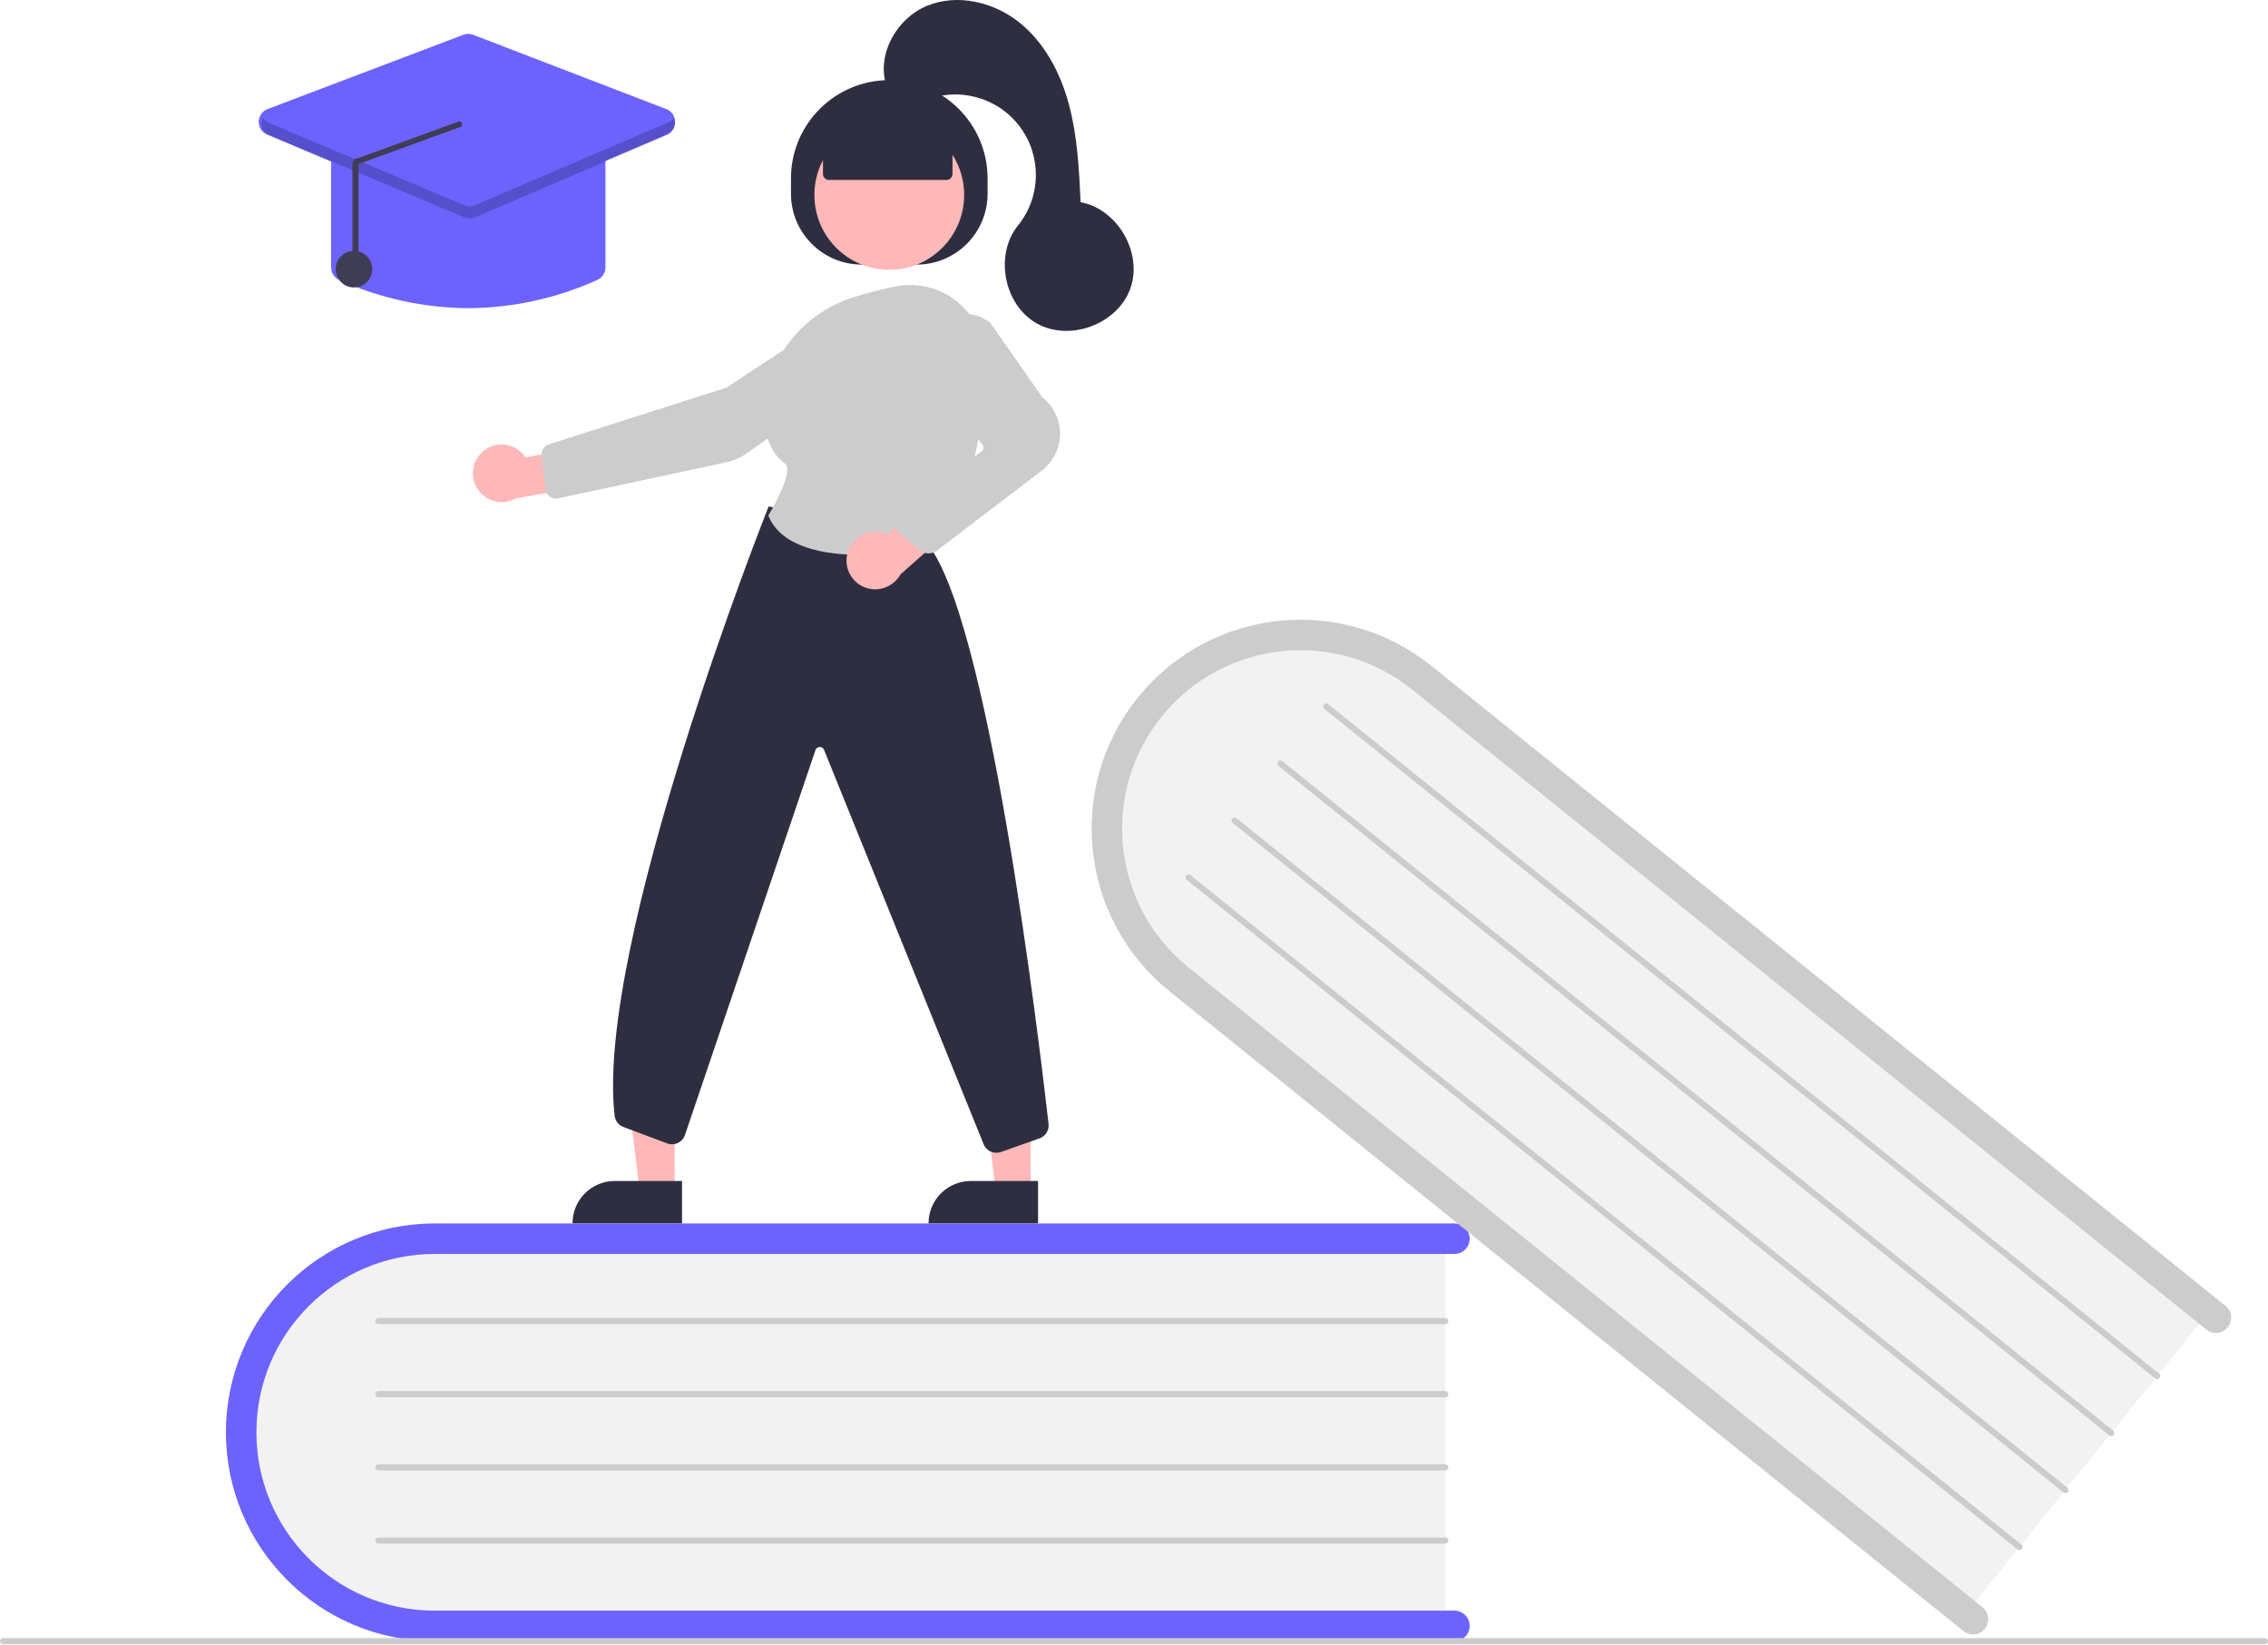
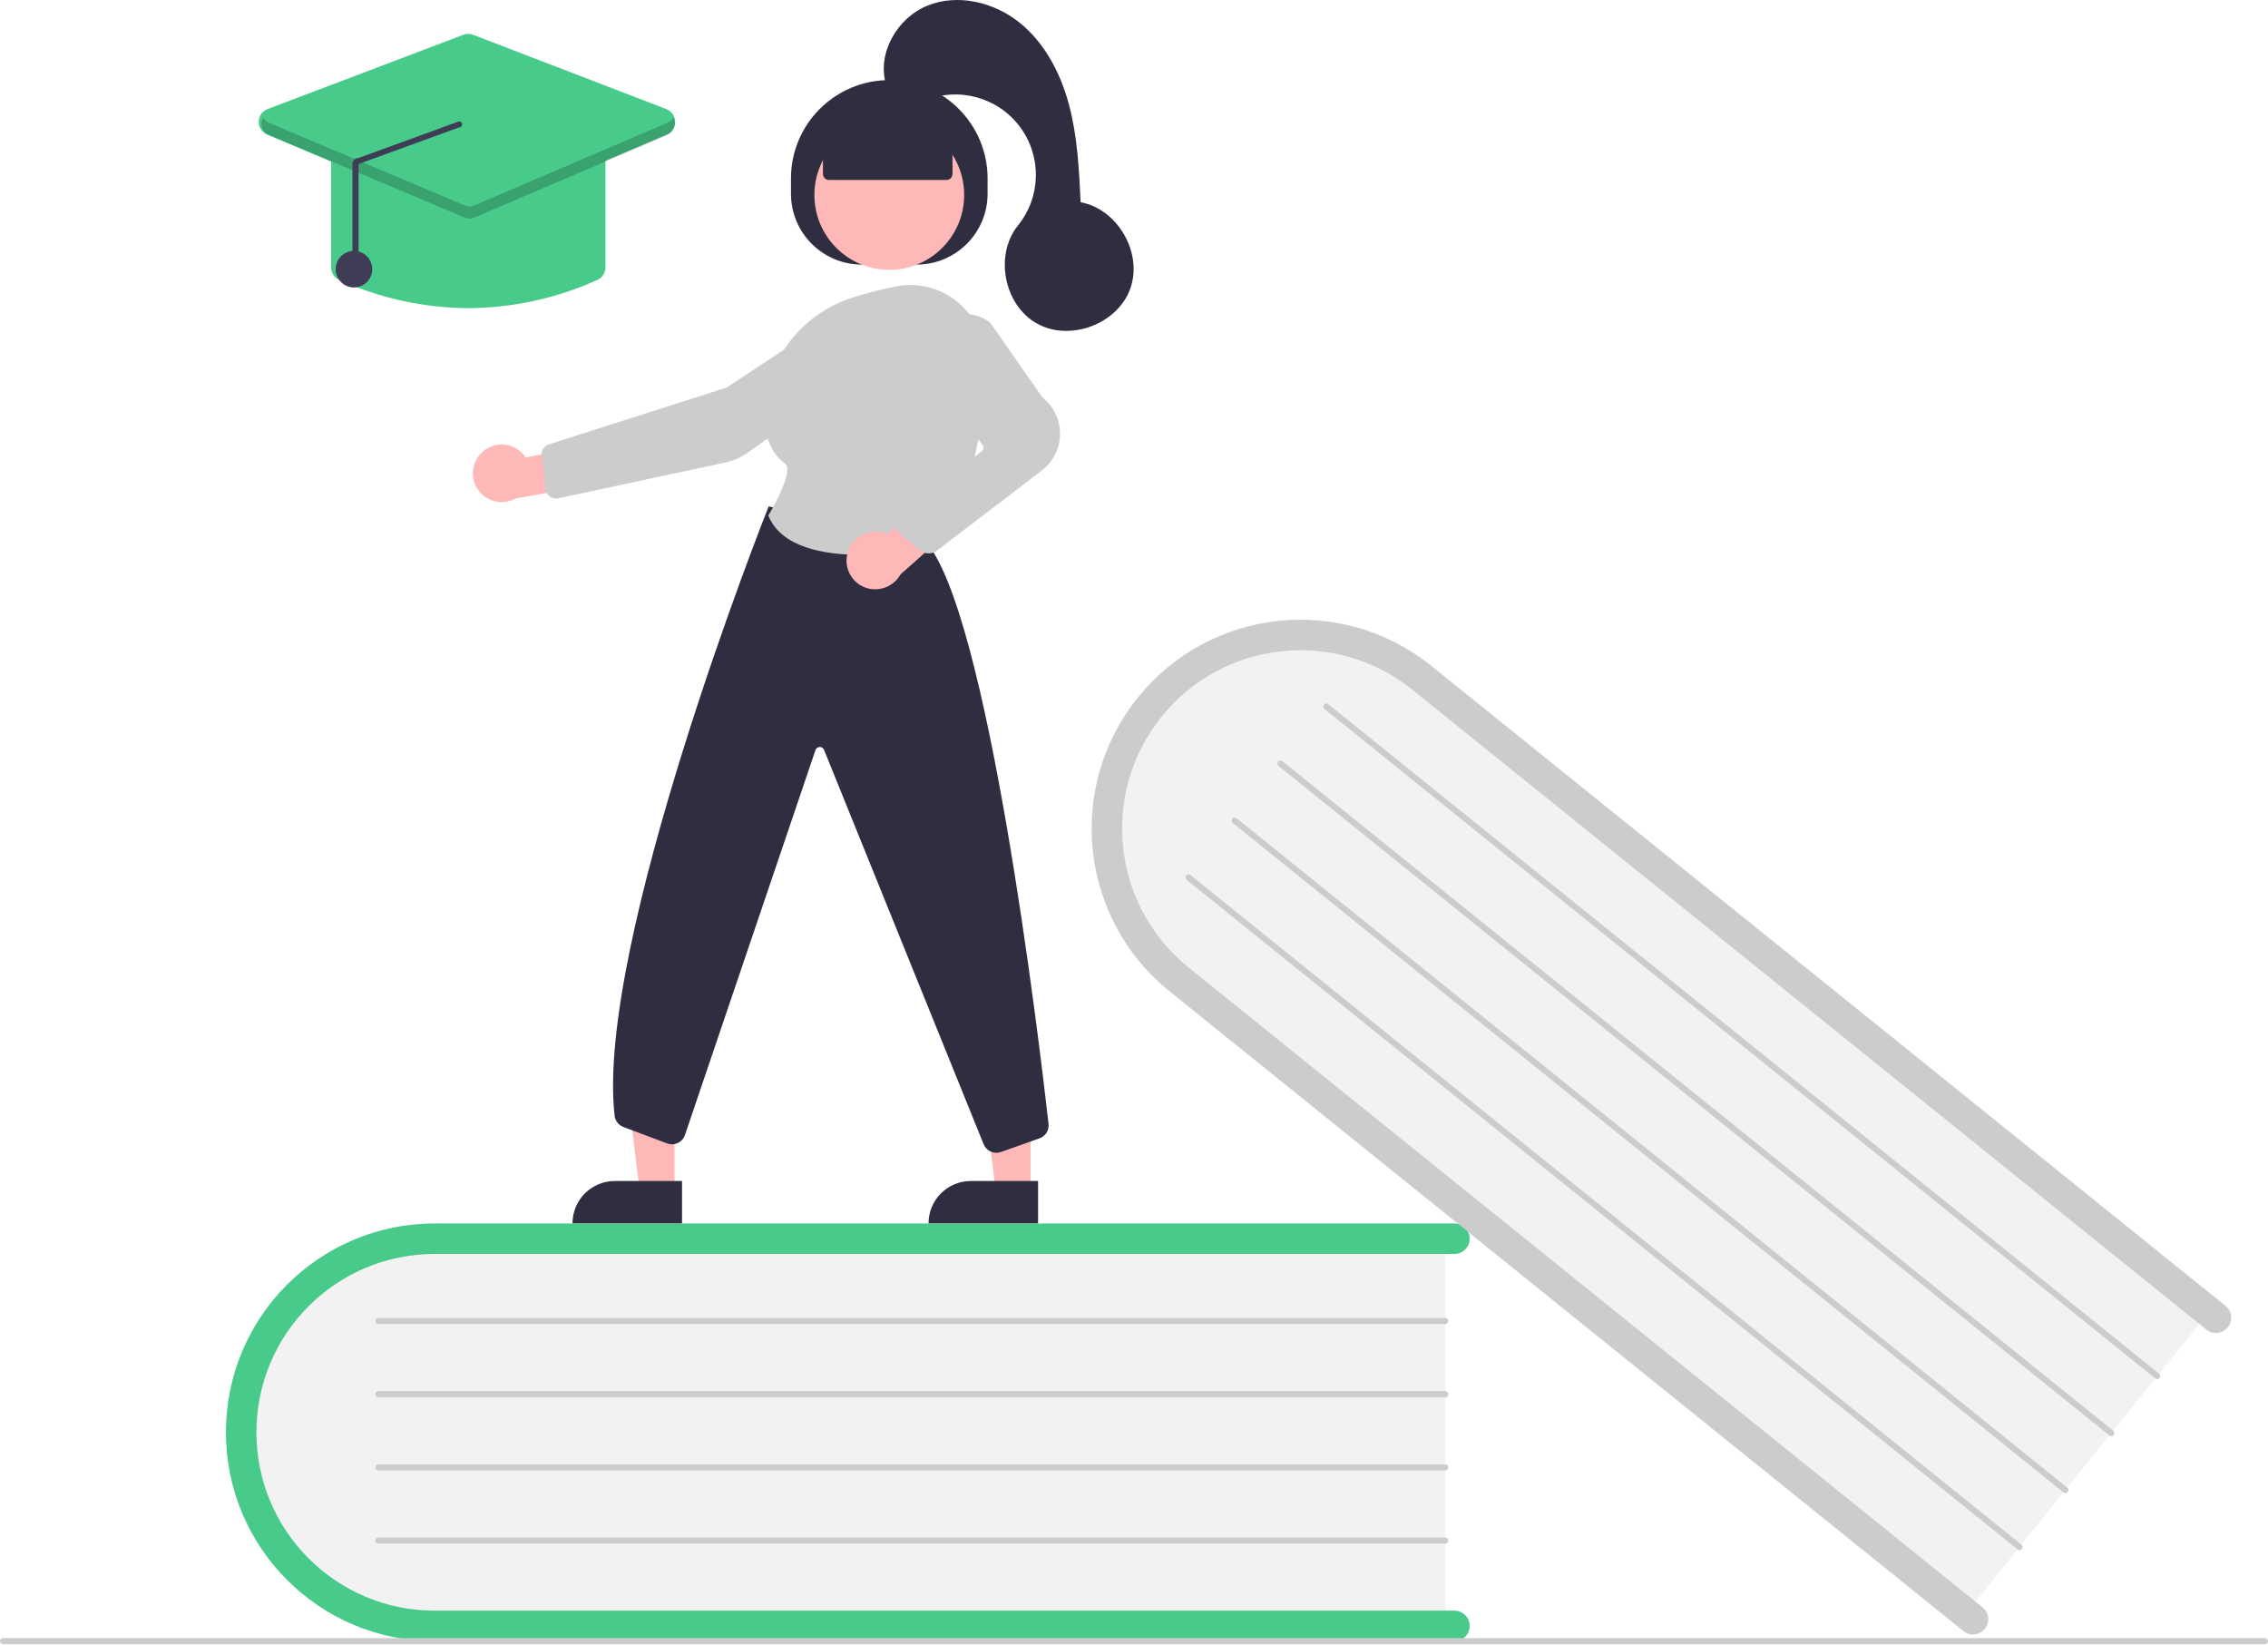
<svg xmlns="http://www.w3.org/2000/svg" data-name="Layer 1" width="744" height="539.286" viewBox="0 0 744 539.286">
  <path d="M702.114,584.643v130H376.415c-37.109,0-67.301-29.16-67.301-65s30.192-65,67.301-65Z" transform="translate(-228 -180.357)" fill="#f2f2f2" />
-   <path d="M710.114,713.643a5.002,5.002,0,0,1-5,5h-334.5a68.5,68.5,0,1,1,0-137h334.5a5,5,0,0,1,0,10h-334.5a58.5,58.5,0,1,0,0,117h334.5A5.002,5.002,0,0,1,710.114,713.643Z" transform="translate(-228 -180.357)" fill="#6c63ff" />
+   <path d="M710.114,713.643a5.002,5.002,0,0,1-5,5h-334.5a68.5,68.5,0,1,1,0-137h334.5a5,5,0,0,1,0,10h-334.5a58.5,58.5,0,1,0,0,117h334.5A5.002,5.002,0,0,1,710.114,713.643Z" transform="translate(-228 -180.357)" fill="#48cb8a" />
  <path d="M702.114,614.643h-350a1,1,0,1,1,0-2h350a1,1,0,0,1,0,2Z" transform="translate(-228 -180.357)" fill="#ccc" />
  <path d="M702.114,638.643h-350a1,1,0,1,1,0-2h350a1,1,0,0,1,0,2Z" transform="translate(-228 -180.357)" fill="#ccc" />
  <path d="M702.114,662.643h-350a1,1,0,1,1,0-2h350a1,1,0,0,1,0,2Z" transform="translate(-228 -180.357)" fill="#ccc" />
  <path d="M702.114,686.643h-350a1,1,0,1,1,0-2h350a1,1,0,0,1,0,2Z" transform="translate(-228 -180.357)" fill="#ccc" />
  <path d="M953.832,609.114,872.267,710.342,618.652,505.992c-28.896-23.283-34.111-64.932-11.624-92.84s64.292-31.671,93.189-8.388Z" transform="translate(-228 -180.357)" fill="#f2f2f2" />
  <path d="M879.124,714.583a5.002,5.002,0,0,1-7.031.756L611.625,505.467a68.5,68.5,0,0,1,85.957-106.679L958.05,608.66a5,5,0,1,1-6.274,7.787L691.307,406.575a58.5,58.5,0,1,0-73.408,91.106L878.367,707.553A5.002,5.002,0,0,1,879.124,714.583Z" transform="translate(-228 -180.357)" fill="#ccc" />
  <path d="M935.009,632.474,662.471,412.877a1,1,0,1,1,1.255-1.557L936.264,630.917a1,1,0,1,1-1.255,1.557Z" transform="translate(-228 -180.357)" fill="#ccc" />
  <path d="M919.951,651.163,647.413,431.565a1,1,0,0,1,1.255-1.557L921.206,649.605a1,1,0,1,1-1.255,1.557Z" transform="translate(-228 -180.357)" fill="#ccc" />
  <path d="M904.893,669.851,632.355,450.254a1,1,0,0,1,1.255-1.557L906.148,668.294a1,1,0,1,1-1.255,1.557Z" transform="translate(-228 -180.357)" fill="#ccc" />
  <path d="M889.835,688.539,617.297,468.942a1,1,0,1,1,1.255-1.557L891.089,686.982a1,1,0,1,1-1.255,1.557Z" transform="translate(-228 -180.357)" fill="#ccc" />
  <path d="M971,719.643H229a1,1,0,0,1,0-2H971a1,1,0,0,1,0,2Z" transform="translate(-228 -180.357)" fill="#ccc" />
  <polygon points="338.081 390.622 326.649 390.621 321.212 346.525 338.085 346.527 338.081 390.622" fill="#ffb8b8" />
  <path d="M318.482,387.355h22.048a0,0,0,0,1,0,0v13.882a0,0,0,0,1,0,0H304.6a0,0,0,0,1,0,0v0A13.882,13.882,0,0,1,318.482,387.355Z" fill="#2f2e41" />
  <polygon points="221.286 390.622 209.854 390.621 204.417 346.525 221.29 346.527 221.286 390.622" fill="#ffb8b8" />
  <path d="M201.688,387.355h22.048a0,0,0,0,1,0,0v13.882a0,0,0,0,1,0,0H187.806a0,0,0,0,1,0,0v0A13.882,13.882,0,0,1,201.688,387.355Z" fill="#2f2e41" />
  <path d="M487.471,243.89v-5a32.25,32.25,0,0,1,32.25-32.25h0a32.25,32.25,0,0,1,32.25,32.25v5a23.25,23.25,0,0,1-23.25,23.25h-18A23.25,23.25,0,0,1,487.471,243.89Z" transform="translate(-228 -180.357)" fill="#2f2e41" />
  <circle cx="291.721" cy="63.942" r="24.561" fill="#ffb8b8" />
  <path d="M634.488,376.475" transform="translate(-228 -180.357)" fill="#ffb8b8" />
  <path d="M386.125,328.713A9.377,9.377,0,0,1,400.405,330.39l21.055-3.983,5.541,12.205-29.812,5.207a9.428,9.428,0,0,1-11.064-15.106Z" transform="translate(-228 -180.357)" fill="#ffb8b8" />
  <path d="M500.573,284.328l.275.417L466.322,307.49l-58.258,18.603a3.508,3.508,0,0,0-2.412,3.738l1.271,10.947a3.501,3.501,0,0,0,4.21,3.018l54.83-11.753a19.806,19.806,0,0,0,7.371-3.245L512.122,301.201a10.02,10.02,0,0,0,4.158-8.947,9.975,9.975,0,0,0-15.433-7.508Z" transform="translate(-228 -180.357)" fill="#ccc" />
  <path d="M554.853,558.466a4.518,4.518,0,0,1-4.138-2.701l-52.41-129.501a1.5,1.5,0,0,0-2.809.158L452.739,552.495a4.501,4.501,0,0,1-5.882,2.891l-14.338-5.377a4.489,4.489,0,0,1-2.897-3.705c-6.45-56.192,49.8-198.03,50.369-199.456l.157-.395,51.277,11.343.107.116c20.458,22.318,37.273,163.082,40.437,191.074a4.479,4.479,0,0,1-2.971,4.747l-12.656,4.476A4.457,4.457,0,0,1,554.853,558.466Z" transform="translate(-228 -180.357)" fill="#2f2e41" />
  <path d="M510.673,362.363c-12.424,0-26.274-2.477-30.538-12.701l-.098-.235.133-.218c3.365-5.521,7.813-14.94,5.422-16.709-4.709-3.482-6.994-9.21-6.792-17.025.44-16.966,12-32.029,28.766-37.482h0A127.642,127.642,0,0,1,521.829,274.321a24.281,24.281,0,0,1,20.133,4.972,24.526,24.526,0,0,1,9.096,18.871c.176,18.131-2.615,43.383-16.912,60.72a4.448,4.448,0,0,1-2.633,1.531A122.223,122.223,0,0,1,510.673,362.363Z" transform="translate(-228 -180.357)" fill="#ccc" />
  <path d="M506.051,361.684a9.556,9.556,0,0,1,11.678-6.664,9.407,9.407,0,0,1,1.448.536l15.987-14.549,11.118,7.49-22.862,20.231a9.539,9.539,0,0,1-10.813,4.587A9.394,9.394,0,0,1,506.051,361.684Z" transform="translate(-228 -180.357)" fill="#ffb8b8" />
  <path d="M532.632,361.869a4.488,4.488,0,0,1-2.845-1.015l-6.304-5.152a4.5,4.5,0,0,1,.109-7.055l26.442-20.28a1.503,1.503,0,0,0,.283-2.095L533.996,304.696a13.285,13.285,0,0,1,.887-17.114h0a13.248,13.248,0,0,1,17.888-1.431l.103.109,17.042,24.402a15.193,15.193,0,0,1-.36,24.186l-34.246,26.139A4.507,4.507,0,0,1,532.632,361.869Z" transform="translate(-228 -180.357)" fill="#ccc" />
  <path d="M497.965,237.39V225.204l21.756-9.5,20.744,9.5v12.186a2,2,0,0,1-2,2h-38.5A2,2,0,0,1,497.965,237.39Z" transform="translate(-228 -180.357)" fill="#2f2e41" />
  <path d="M518.722,208.257c-3.199-10.239,3.519-21.972,13.451-26.025s21.813-1.22,30.194,5.476,13.58,16.724,16.335,27.091,3.278,21.177,3.787,31.891c12.202,2.241,20.503,16.714,16.276,28.378s-19.873,17.459-30.678,11.362-13.935-22.485-6.136-32.134a26.374,26.374,0,0,0-30.688-40.91C525.248,215.902,517.702,209.368,518.722,208.257Z" transform="translate(-228 -180.357)" fill="#2f2e41" />
-   <path d="M381.614,281.44a104.449,104.449,0,0,1-42.348-9.275,4.473,4.473,0,0,1-2.652-4.104V231.643a4.505,4.505,0,0,1,4.5-4.5h81a4.505,4.505,0,0,1,4.5,4.5v36.418a4.473,4.473,0,0,1-2.652,4.104h0A104.449,104.449,0,0,1,381.614,281.44Z" transform="translate(-228 -180.357)" fill="#6c63ff" />
-   <path d="M381.603,251.937a4.505,4.505,0,0,1-1.749-.352l-64.232-27.1a4.5,4.5,0,0,1,.153-8.353L380.008,191.765a4.484,4.484,0,0,1,3.211.007l63.372,24.368a4.5,4.5,0,0,1,.154,8.338L383.373,251.577A4.507,4.507,0,0,1,381.603,251.937Z" transform="translate(-228 -180.357)" fill="#6c63ff" />
+   <path d="M381.614,281.44a104.449,104.449,0,0,1-42.348-9.275,4.473,4.473,0,0,1-2.652-4.104V231.643a4.505,4.505,0,0,1,4.5-4.5h81a4.505,4.505,0,0,1,4.5,4.5v36.418a4.473,4.473,0,0,1-2.652,4.104h0A104.449,104.449,0,0,1,381.614,281.44Z" transform="translate(-228 -180.357)" fill="#48cb8a" />
+   <path d="M381.603,251.937a4.505,4.505,0,0,1-1.749-.352l-64.232-27.1a4.5,4.5,0,0,1,.153-8.353L380.008,191.765a4.484,4.484,0,0,1,3.211.007l63.372,24.368a4.5,4.5,0,0,1,.154,8.338L383.373,251.577A4.507,4.507,0,0,1,381.603,251.937Z" transform="translate(-228 -180.357)" fill="#48cb8a" />
  <circle cx="116.114" cy="88.286" r="6" fill="#3f3d56" />
  <path d="M446.965,220.631,383.592,247.73a4,4,0,0,1-3.127.008l-64.232-27.099a3.925,3.925,0,0,1-1.913-1.681,3.997,3.997,0,0,0,1.913,5.681l64.232,27.099a4,4,0,0,0,3.127-.008l63.373-27.099a3.997,3.997,0,0,0,1.895-5.673A3.927,3.927,0,0,1,446.965,220.631Z" transform="translate(-228 -180.357)" opacity="0.2" />
  <path d="M344.618,268.62a1,1,0,0,0,1-1V234.158l32.981-12.015a1,1,0,0,0,.03-2l-32.981,12.015a1.962,1.962,0,0,0-1.433.575,1.986,1.986,0,0,0-.596,1.425v33.461A1,1,0,0,0,344.618,268.62Z" transform="translate(-228 -180.357)" fill="#3f3d56" />
</svg>
